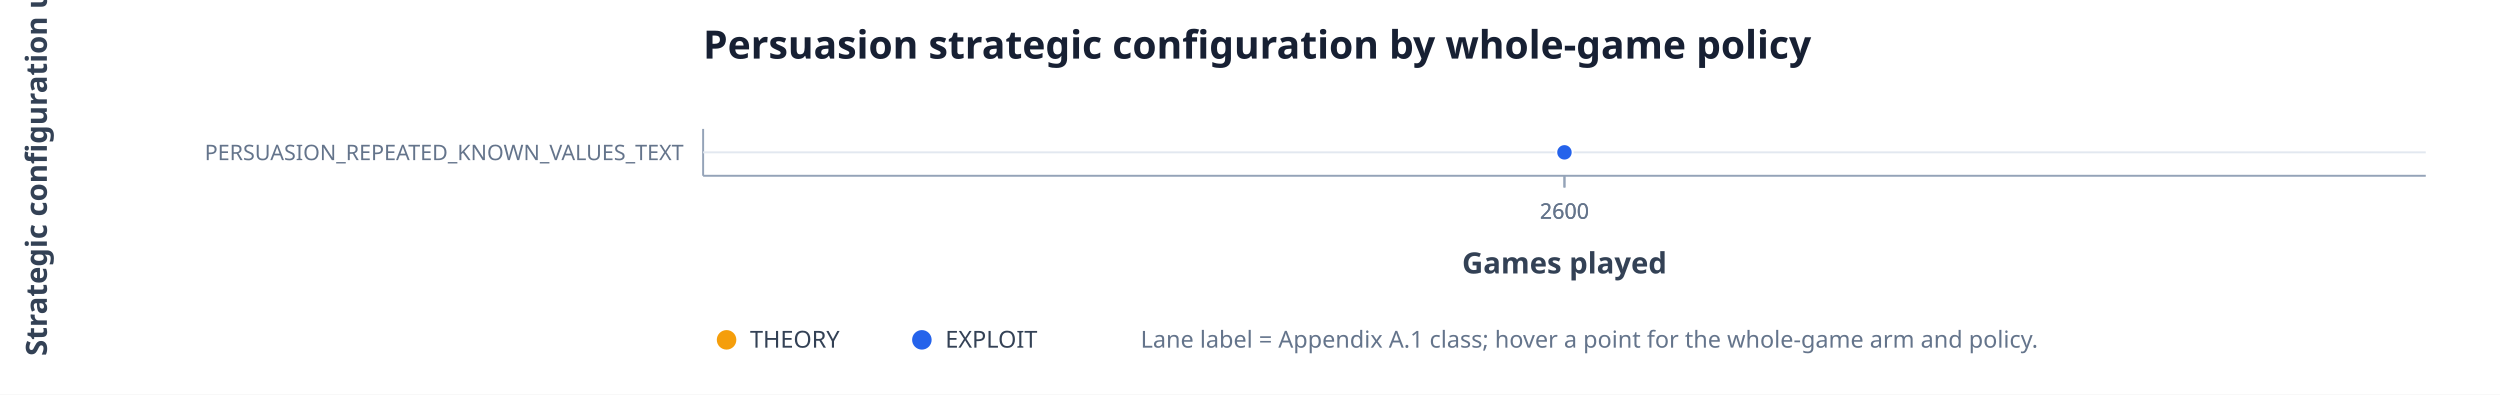
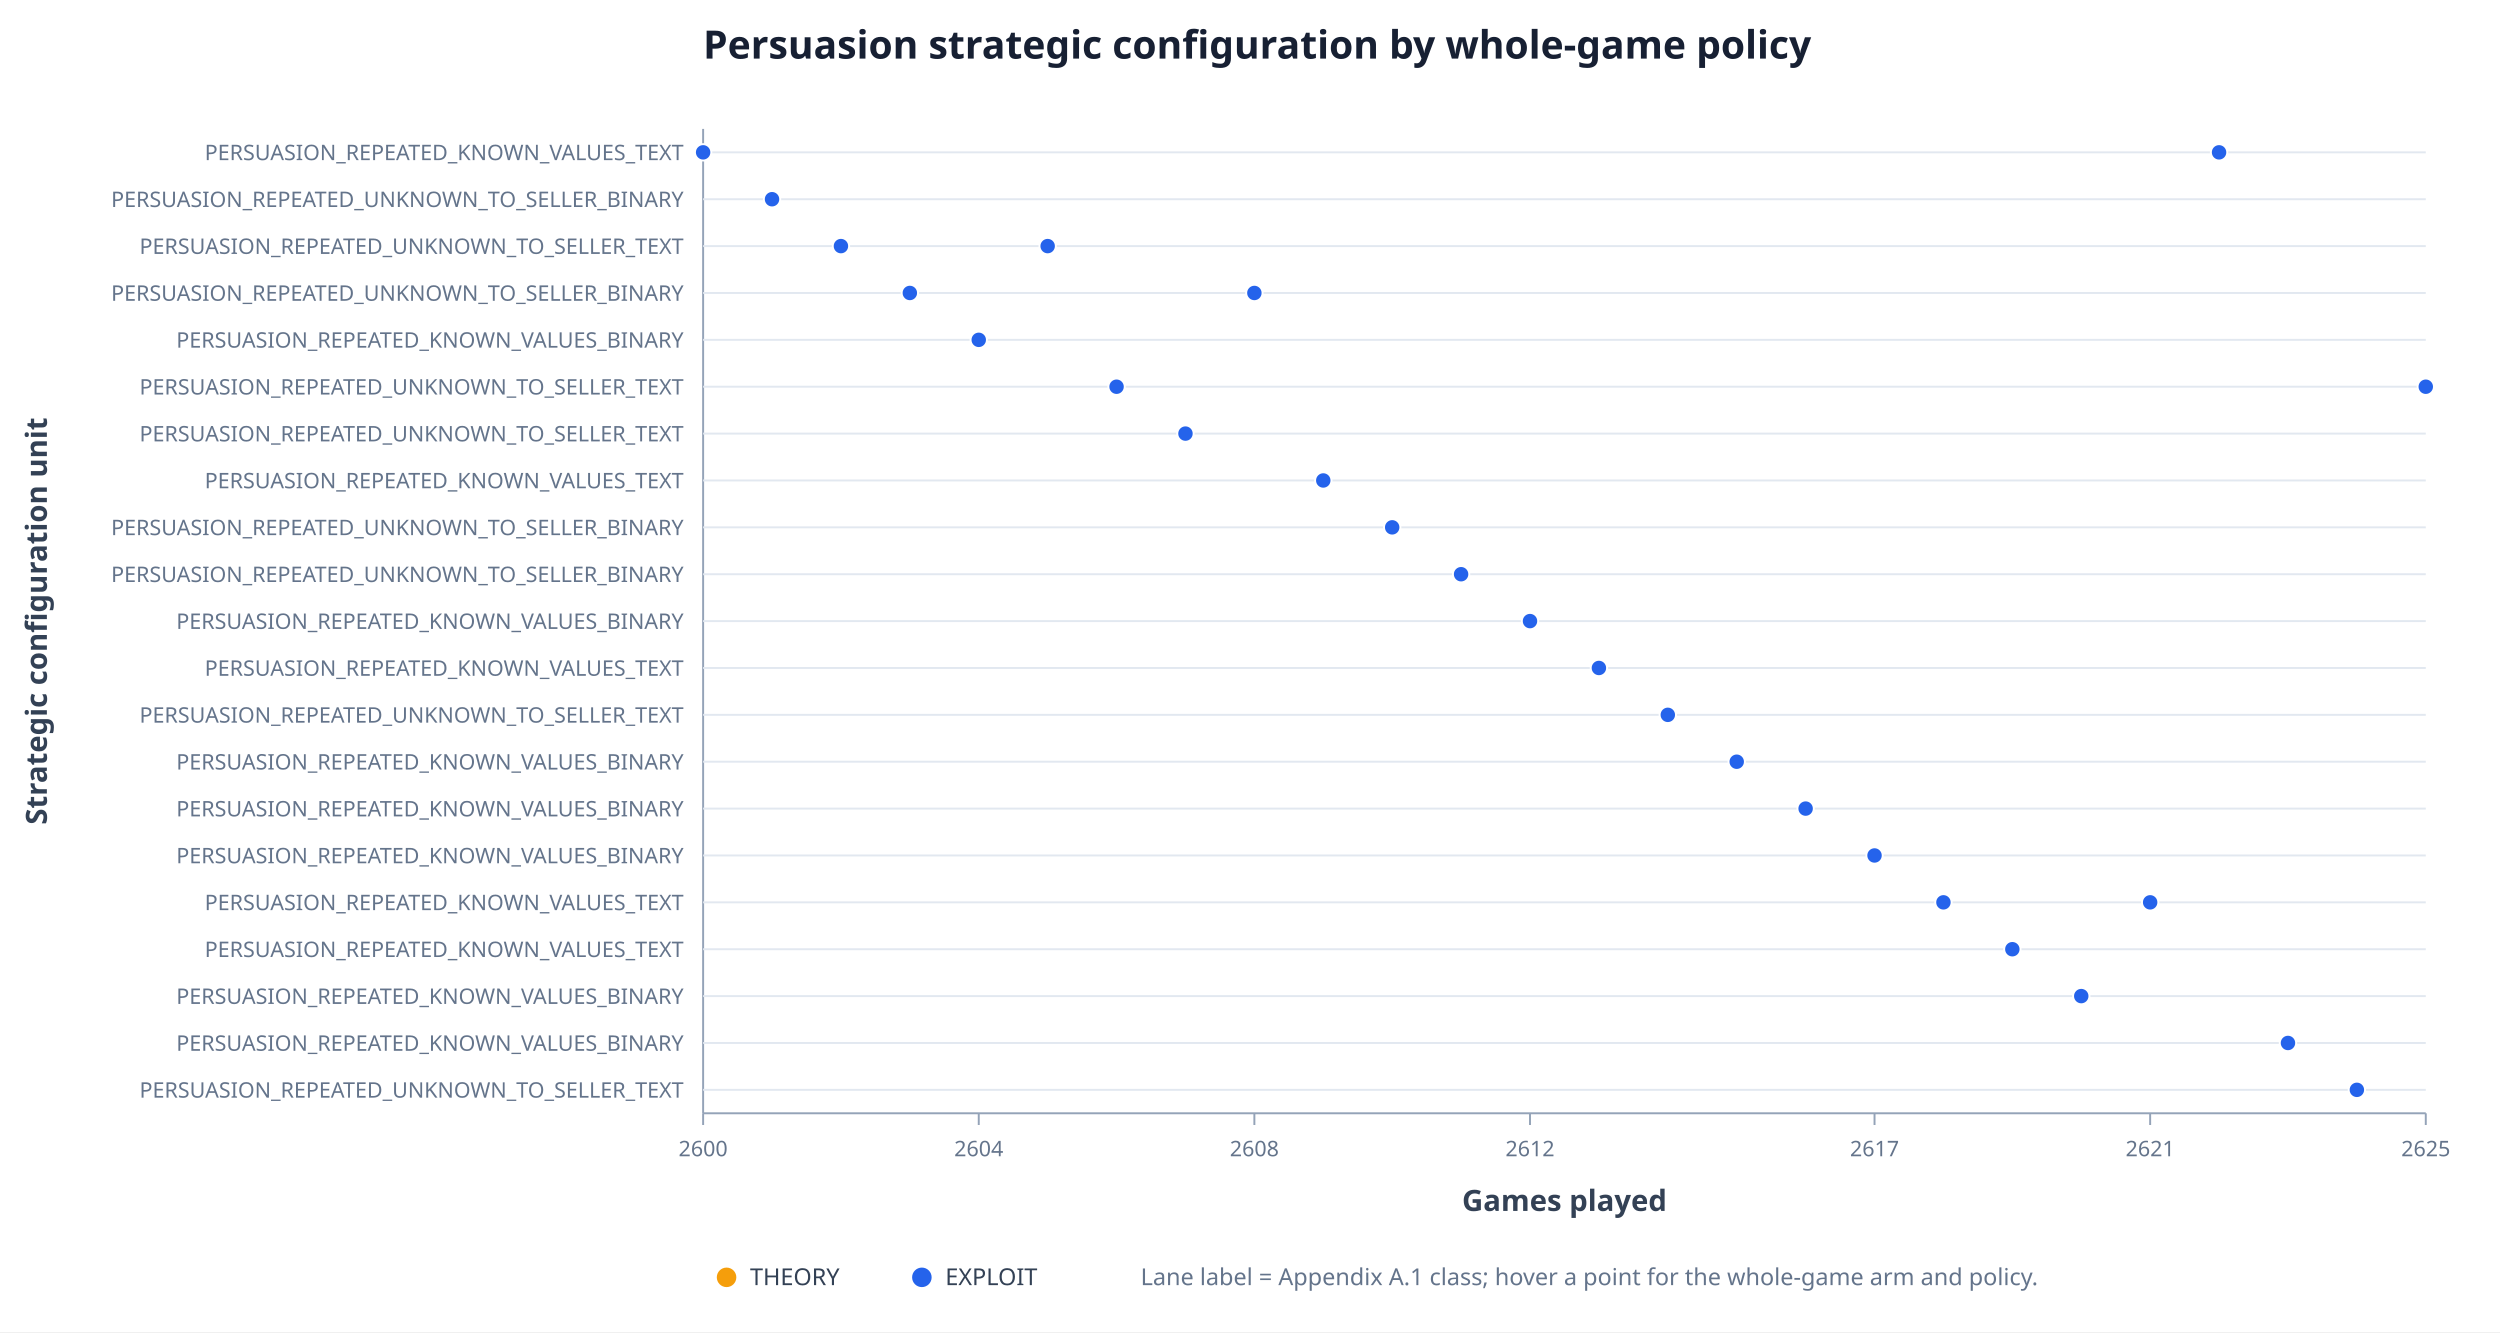
- <svg xmlns="http://www.w3.org/2000/svg" width="1280" height="202" viewBox="0 0 1280 202" role="img">
-   <rect width="1280" height="202" fill="white" />
+ <svg xmlns="http://www.w3.org/2000/svg" width="1280" height="682" viewBox="0 0 1280 682" role="img">
+   <rect width="1280" height="682" fill="white" />
  <text x="360.0" y="30" font-family="system-ui,sans-serif" font-size="20" font-weight="700" fill="#172033">Persuasion strategic configuration by whole-game policy</text>
-   <line x1="360.0" y1="90.0" x2="1242.0" y2="90.0" stroke="#94a3b8" />
-   <line x1="360.0" y1="66.0" x2="360.0" y2="90.0" stroke="#94a3b8" />
-   <text x="801.0" y="140" text-anchor="middle" font-family="system-ui,sans-serif" font-size="15" font-weight="650" fill="#334155">Games played</text>
-   <text x="24" y="78.0" transform="rotate(-90 24 78.0)" text-anchor="middle" font-family="system-ui,sans-serif" font-size="15" font-weight="650" fill="#334155">Strategic configuration unit</text>
+   <line x1="360.0" y1="570.0" x2="1242.0" y2="570.0" stroke="#94a3b8" />
+   <line x1="360.0" y1="66.0" x2="360.0" y2="570.0" stroke="#94a3b8" />
+   <text x="801.0" y="620" text-anchor="middle" font-family="system-ui,sans-serif" font-size="15" font-weight="650" fill="#334155">Games played</text>
+   <text x="24" y="318.0" transform="rotate(-90 24 318.0)" text-anchor="middle" font-family="system-ui,sans-serif" font-size="15" font-weight="650" fill="#334155">Strategic configuration unit</text>
  <line x1="360.0" y1="78.00" x2="1242.0" y2="78.00" stroke="#e2e8f0" />
  <text x="350.0" y="82.00" text-anchor="end" font-family="system-ui,sans-serif" font-size="11" fill="#64748b">PERSUASION_REPEATED_KNOWN_VALUES_TEXT</text>
-   <line x1="801.00" y1="90.0" x2="801.00" y2="96.0" stroke="#94a3b8" />
-   <text x="801.00" y="112.0" text-anchor="middle" font-family="system-ui,sans-serif" font-size="11" fill="#64748b">2600</text>
-   <line x1="801.00" y1="90.0" x2="801.00" y2="96.0" stroke="#94a3b8" />
-   <text x="801.00" y="112.0" text-anchor="middle" font-family="system-ui,sans-serif" font-size="11" fill="#64748b">2600</text>
-   <circle cx="801.00" cy="78.00" r="4.2" fill="#2563eb" stroke="white" stroke-width="1" />
-   <circle cx="372.0" cy="174" r="5" fill="#f59e0b" />
-   <text x="384.0" y="178" font-family="system-ui,sans-serif" font-size="12" fill="#334155">THEORY</text>
-   <circle cx="472.0" cy="174" r="5" fill="#2563eb" />
-   <text x="484.0" y="178" font-family="system-ui,sans-serif" font-size="12" fill="#334155">EXPLOIT</text>
-   <text x="584.0" y="178" font-family="system-ui,sans-serif" font-size="12" fill="#64748b">Lane label = Appendix A.1 class; hover a point for the whole-game arm and policy.</text>
+   <line x1="360.0" y1="102.00" x2="1242.0" y2="102.00" stroke="#e2e8f0" />
+   <text x="350.0" y="106.00" text-anchor="end" font-family="system-ui,sans-serif" font-size="11" fill="#64748b">PERSUASION_REPEATED_UNKNOWN_TO_SELLER_BINARY</text>
+   <line x1="360.0" y1="126.00" x2="1242.0" y2="126.00" stroke="#e2e8f0" />
+   <text x="350.0" y="130.00" text-anchor="end" font-family="system-ui,sans-serif" font-size="11" fill="#64748b">PERSUASION_REPEATED_UNKNOWN_TO_SELLER_TEXT</text>
+   <line x1="360.0" y1="150.00" x2="1242.0" y2="150.00" stroke="#e2e8f0" />
+   <text x="350.0" y="154.00" text-anchor="end" font-family="system-ui,sans-serif" font-size="11" fill="#64748b">PERSUASION_REPEATED_UNKNOWN_TO_SELLER_BINARY</text>
+   <line x1="360.0" y1="174.00" x2="1242.0" y2="174.00" stroke="#e2e8f0" />
+   <text x="350.0" y="178.00" text-anchor="end" font-family="system-ui,sans-serif" font-size="11" fill="#64748b">PERSUASION_REPEATED_KNOWN_VALUES_BINARY</text>
+   <line x1="360.0" y1="198.00" x2="1242.0" y2="198.00" stroke="#e2e8f0" />
+   <text x="350.0" y="202.00" text-anchor="end" font-family="system-ui,sans-serif" font-size="11" fill="#64748b">PERSUASION_REPEATED_UNKNOWN_TO_SELLER_TEXT</text>
+   <line x1="360.0" y1="222.00" x2="1242.0" y2="222.00" stroke="#e2e8f0" />
+   <text x="350.0" y="226.00" text-anchor="end" font-family="system-ui,sans-serif" font-size="11" fill="#64748b">PERSUASION_REPEATED_UNKNOWN_TO_SELLER_TEXT</text>
+   <line x1="360.0" y1="246.00" x2="1242.0" y2="246.00" stroke="#e2e8f0" />
+   <text x="350.0" y="250.00" text-anchor="end" font-family="system-ui,sans-serif" font-size="11" fill="#64748b">PERSUASION_REPEATED_KNOWN_VALUES_TEXT</text>
+   <line x1="360.0" y1="270.00" x2="1242.0" y2="270.00" stroke="#e2e8f0" />
+   <text x="350.0" y="274.00" text-anchor="end" font-family="system-ui,sans-serif" font-size="11" fill="#64748b">PERSUASION_REPEATED_UNKNOWN_TO_SELLER_BINARY</text>
+   <line x1="360.0" y1="294.00" x2="1242.0" y2="294.00" stroke="#e2e8f0" />
+   <text x="350.0" y="298.00" text-anchor="end" font-family="system-ui,sans-serif" font-size="11" fill="#64748b">PERSUASION_REPEATED_UNKNOWN_TO_SELLER_BINARY</text>
+   <line x1="360.0" y1="318.00" x2="1242.0" y2="318.00" stroke="#e2e8f0" />
+   <text x="350.0" y="322.00" text-anchor="end" font-family="system-ui,sans-serif" font-size="11" fill="#64748b">PERSUASION_REPEATED_KNOWN_VALUES_BINARY</text>
+   <line x1="360.0" y1="342.00" x2="1242.0" y2="342.00" stroke="#e2e8f0" />
+   <text x="350.0" y="346.00" text-anchor="end" font-family="system-ui,sans-serif" font-size="11" fill="#64748b">PERSUASION_REPEATED_KNOWN_VALUES_TEXT</text>
+   <line x1="360.0" y1="366.00" x2="1242.0" y2="366.00" stroke="#e2e8f0" />
+   <text x="350.0" y="370.00" text-anchor="end" font-family="system-ui,sans-serif" font-size="11" fill="#64748b">PERSUASION_REPEATED_UNKNOWN_TO_SELLER_TEXT</text>
+   <line x1="360.0" y1="390.00" x2="1242.0" y2="390.00" stroke="#e2e8f0" />
+   <text x="350.0" y="394.00" text-anchor="end" font-family="system-ui,sans-serif" font-size="11" fill="#64748b">PERSUASION_REPEATED_KNOWN_VALUES_BINARY</text>
+   <line x1="360.0" y1="414.00" x2="1242.0" y2="414.00" stroke="#e2e8f0" />
+   <text x="350.0" y="418.00" text-anchor="end" font-family="system-ui,sans-serif" font-size="11" fill="#64748b">PERSUASION_REPEATED_KNOWN_VALUES_BINARY</text>
+   <line x1="360.0" y1="438.00" x2="1242.0" y2="438.00" stroke="#e2e8f0" />
+   <text x="350.0" y="442.00" text-anchor="end" font-family="system-ui,sans-serif" font-size="11" fill="#64748b">PERSUASION_REPEATED_KNOWN_VALUES_BINARY</text>
+   <line x1="360.0" y1="462.00" x2="1242.0" y2="462.00" stroke="#e2e8f0" />
+   <text x="350.0" y="466.00" text-anchor="end" font-family="system-ui,sans-serif" font-size="11" fill="#64748b">PERSUASION_REPEATED_KNOWN_VALUES_TEXT</text>
+   <line x1="360.0" y1="486.00" x2="1242.0" y2="486.00" stroke="#e2e8f0" />
+   <text x="350.0" y="490.00" text-anchor="end" font-family="system-ui,sans-serif" font-size="11" fill="#64748b">PERSUASION_REPEATED_KNOWN_VALUES_TEXT</text>
+   <line x1="360.0" y1="510.00" x2="1242.0" y2="510.00" stroke="#e2e8f0" />
+   <text x="350.0" y="514.00" text-anchor="end" font-family="system-ui,sans-serif" font-size="11" fill="#64748b">PERSUASION_REPEATED_KNOWN_VALUES_BINARY</text>
+   <line x1="360.0" y1="534.00" x2="1242.0" y2="534.00" stroke="#e2e8f0" />
+   <text x="350.0" y="538.00" text-anchor="end" font-family="system-ui,sans-serif" font-size="11" fill="#64748b">PERSUASION_REPEATED_KNOWN_VALUES_BINARY</text>
+   <line x1="360.0" y1="558.00" x2="1242.0" y2="558.00" stroke="#e2e8f0" />
+   <text x="350.0" y="562.00" text-anchor="end" font-family="system-ui,sans-serif" font-size="11" fill="#64748b">PERSUASION_REPEATED_UNKNOWN_TO_SELLER_TEXT</text>
+   <line x1="360.00" y1="570.0" x2="360.00" y2="576.0" stroke="#94a3b8" />
+   <text x="360.00" y="592.0" text-anchor="middle" font-family="system-ui,sans-serif" font-size="11" fill="#64748b">2600</text>
+   <line x1="501.12" y1="570.0" x2="501.12" y2="576.0" stroke="#94a3b8" />
+   <text x="501.12" y="592.0" text-anchor="middle" font-family="system-ui,sans-serif" font-size="11" fill="#64748b">2604</text>
+   <line x1="642.24" y1="570.0" x2="642.24" y2="576.0" stroke="#94a3b8" />
+   <text x="642.24" y="592.0" text-anchor="middle" font-family="system-ui,sans-serif" font-size="11" fill="#64748b">2608</text>
+   <line x1="783.36" y1="570.0" x2="783.36" y2="576.0" stroke="#94a3b8" />
+   <text x="783.36" y="592.0" text-anchor="middle" font-family="system-ui,sans-serif" font-size="11" fill="#64748b">2612</text>
+   <line x1="959.76" y1="570.0" x2="959.76" y2="576.0" stroke="#94a3b8" />
+   <text x="959.76" y="592.0" text-anchor="middle" font-family="system-ui,sans-serif" font-size="11" fill="#64748b">2617</text>
+   <line x1="1100.88" y1="570.0" x2="1100.88" y2="576.0" stroke="#94a3b8" />
+   <text x="1100.88" y="592.0" text-anchor="middle" font-family="system-ui,sans-serif" font-size="11" fill="#64748b">2621</text>
+   <line x1="1242.00" y1="570.0" x2="1242.00" y2="576.0" stroke="#94a3b8" />
+   <text x="1242.00" y="592.0" text-anchor="middle" font-family="system-ui,sans-serif" font-size="11" fill="#64748b">2625</text>
+   <circle cx="360.00" cy="78.00" r="4.2" fill="#2563eb" stroke="white" stroke-width="1" />
+   <circle cx="395.28" cy="102.00" r="4.2" fill="#2563eb" stroke="white" stroke-width="1" />
+   <circle cx="430.56" cy="126.00" r="4.2" fill="#2563eb" stroke="white" stroke-width="1" />
+   <circle cx="465.84" cy="150.00" r="4.2" fill="#2563eb" stroke="white" stroke-width="1" />
+   <circle cx="501.12" cy="174.00" r="4.2" fill="#2563eb" stroke="white" stroke-width="1" />
+   <circle cx="536.40" cy="126.00" r="4.2" fill="#2563eb" stroke="white" stroke-width="1" />
+   <circle cx="571.68" cy="198.00" r="4.2" fill="#2563eb" stroke="white" stroke-width="1" />
+   <circle cx="606.96" cy="222.00" r="4.2" fill="#2563eb" stroke="white" stroke-width="1" />
+   <circle cx="642.24" cy="150.00" r="4.2" fill="#2563eb" stroke="white" stroke-width="1" />
+   <circle cx="677.52" cy="246.00" r="4.2" fill="#2563eb" stroke="white" stroke-width="1" />
+   <circle cx="712.80" cy="270.00" r="4.2" fill="#2563eb" stroke="white" stroke-width="1" />
+   <circle cx="748.08" cy="294.00" r="4.2" fill="#2563eb" stroke="white" stroke-width="1" />
+   <circle cx="783.36" cy="318.00" r="4.2" fill="#2563eb" stroke="white" stroke-width="1" />
+   <circle cx="818.64" cy="342.00" r="4.2" fill="#2563eb" stroke="white" stroke-width="1" />
+   <circle cx="853.92" cy="366.00" r="4.2" fill="#2563eb" stroke="white" stroke-width="1" />
+   <circle cx="889.20" cy="390.00" r="4.2" fill="#2563eb" stroke="white" stroke-width="1" />
+   <circle cx="924.48" cy="414.00" r="4.2" fill="#2563eb" stroke="white" stroke-width="1" />
+   <circle cx="959.76" cy="438.00" r="4.2" fill="#2563eb" stroke="white" stroke-width="1" />
+   <circle cx="995.04" cy="462.00" r="4.2" fill="#2563eb" stroke="white" stroke-width="1" />
+   <circle cx="1030.32" cy="486.00" r="4.2" fill="#2563eb" stroke="white" stroke-width="1" />
+   <circle cx="1065.60" cy="510.00" r="4.2" fill="#2563eb" stroke="white" stroke-width="1" />
+   <circle cx="1100.88" cy="462.00" r="4.2" fill="#2563eb" stroke="white" stroke-width="1" />
+   <circle cx="1136.16" cy="78.00" r="4.2" fill="#2563eb" stroke="white" stroke-width="1" />
+   <circle cx="1171.44" cy="534.00" r="4.2" fill="#2563eb" stroke="white" stroke-width="1" />
+   <circle cx="1206.72" cy="558.00" r="4.2" fill="#2563eb" stroke="white" stroke-width="1" />
+   <circle cx="1242.00" cy="198.00" r="4.2" fill="#2563eb" stroke="white" stroke-width="1" />
+   <circle cx="372.0" cy="654" r="5" fill="#f59e0b" />
+   <text x="384.0" y="658" font-family="system-ui,sans-serif" font-size="12" fill="#334155">THEORY</text>
+   <circle cx="472.0" cy="654" r="5" fill="#2563eb" />
+   <text x="484.0" y="658" font-family="system-ui,sans-serif" font-size="12" fill="#334155">EXPLOIT</text>
+   <text x="584.0" y="658" font-family="system-ui,sans-serif" font-size="12" fill="#64748b">Lane label = Appendix A.1 class; hover a point for the whole-game arm and policy.</text>
</svg>
